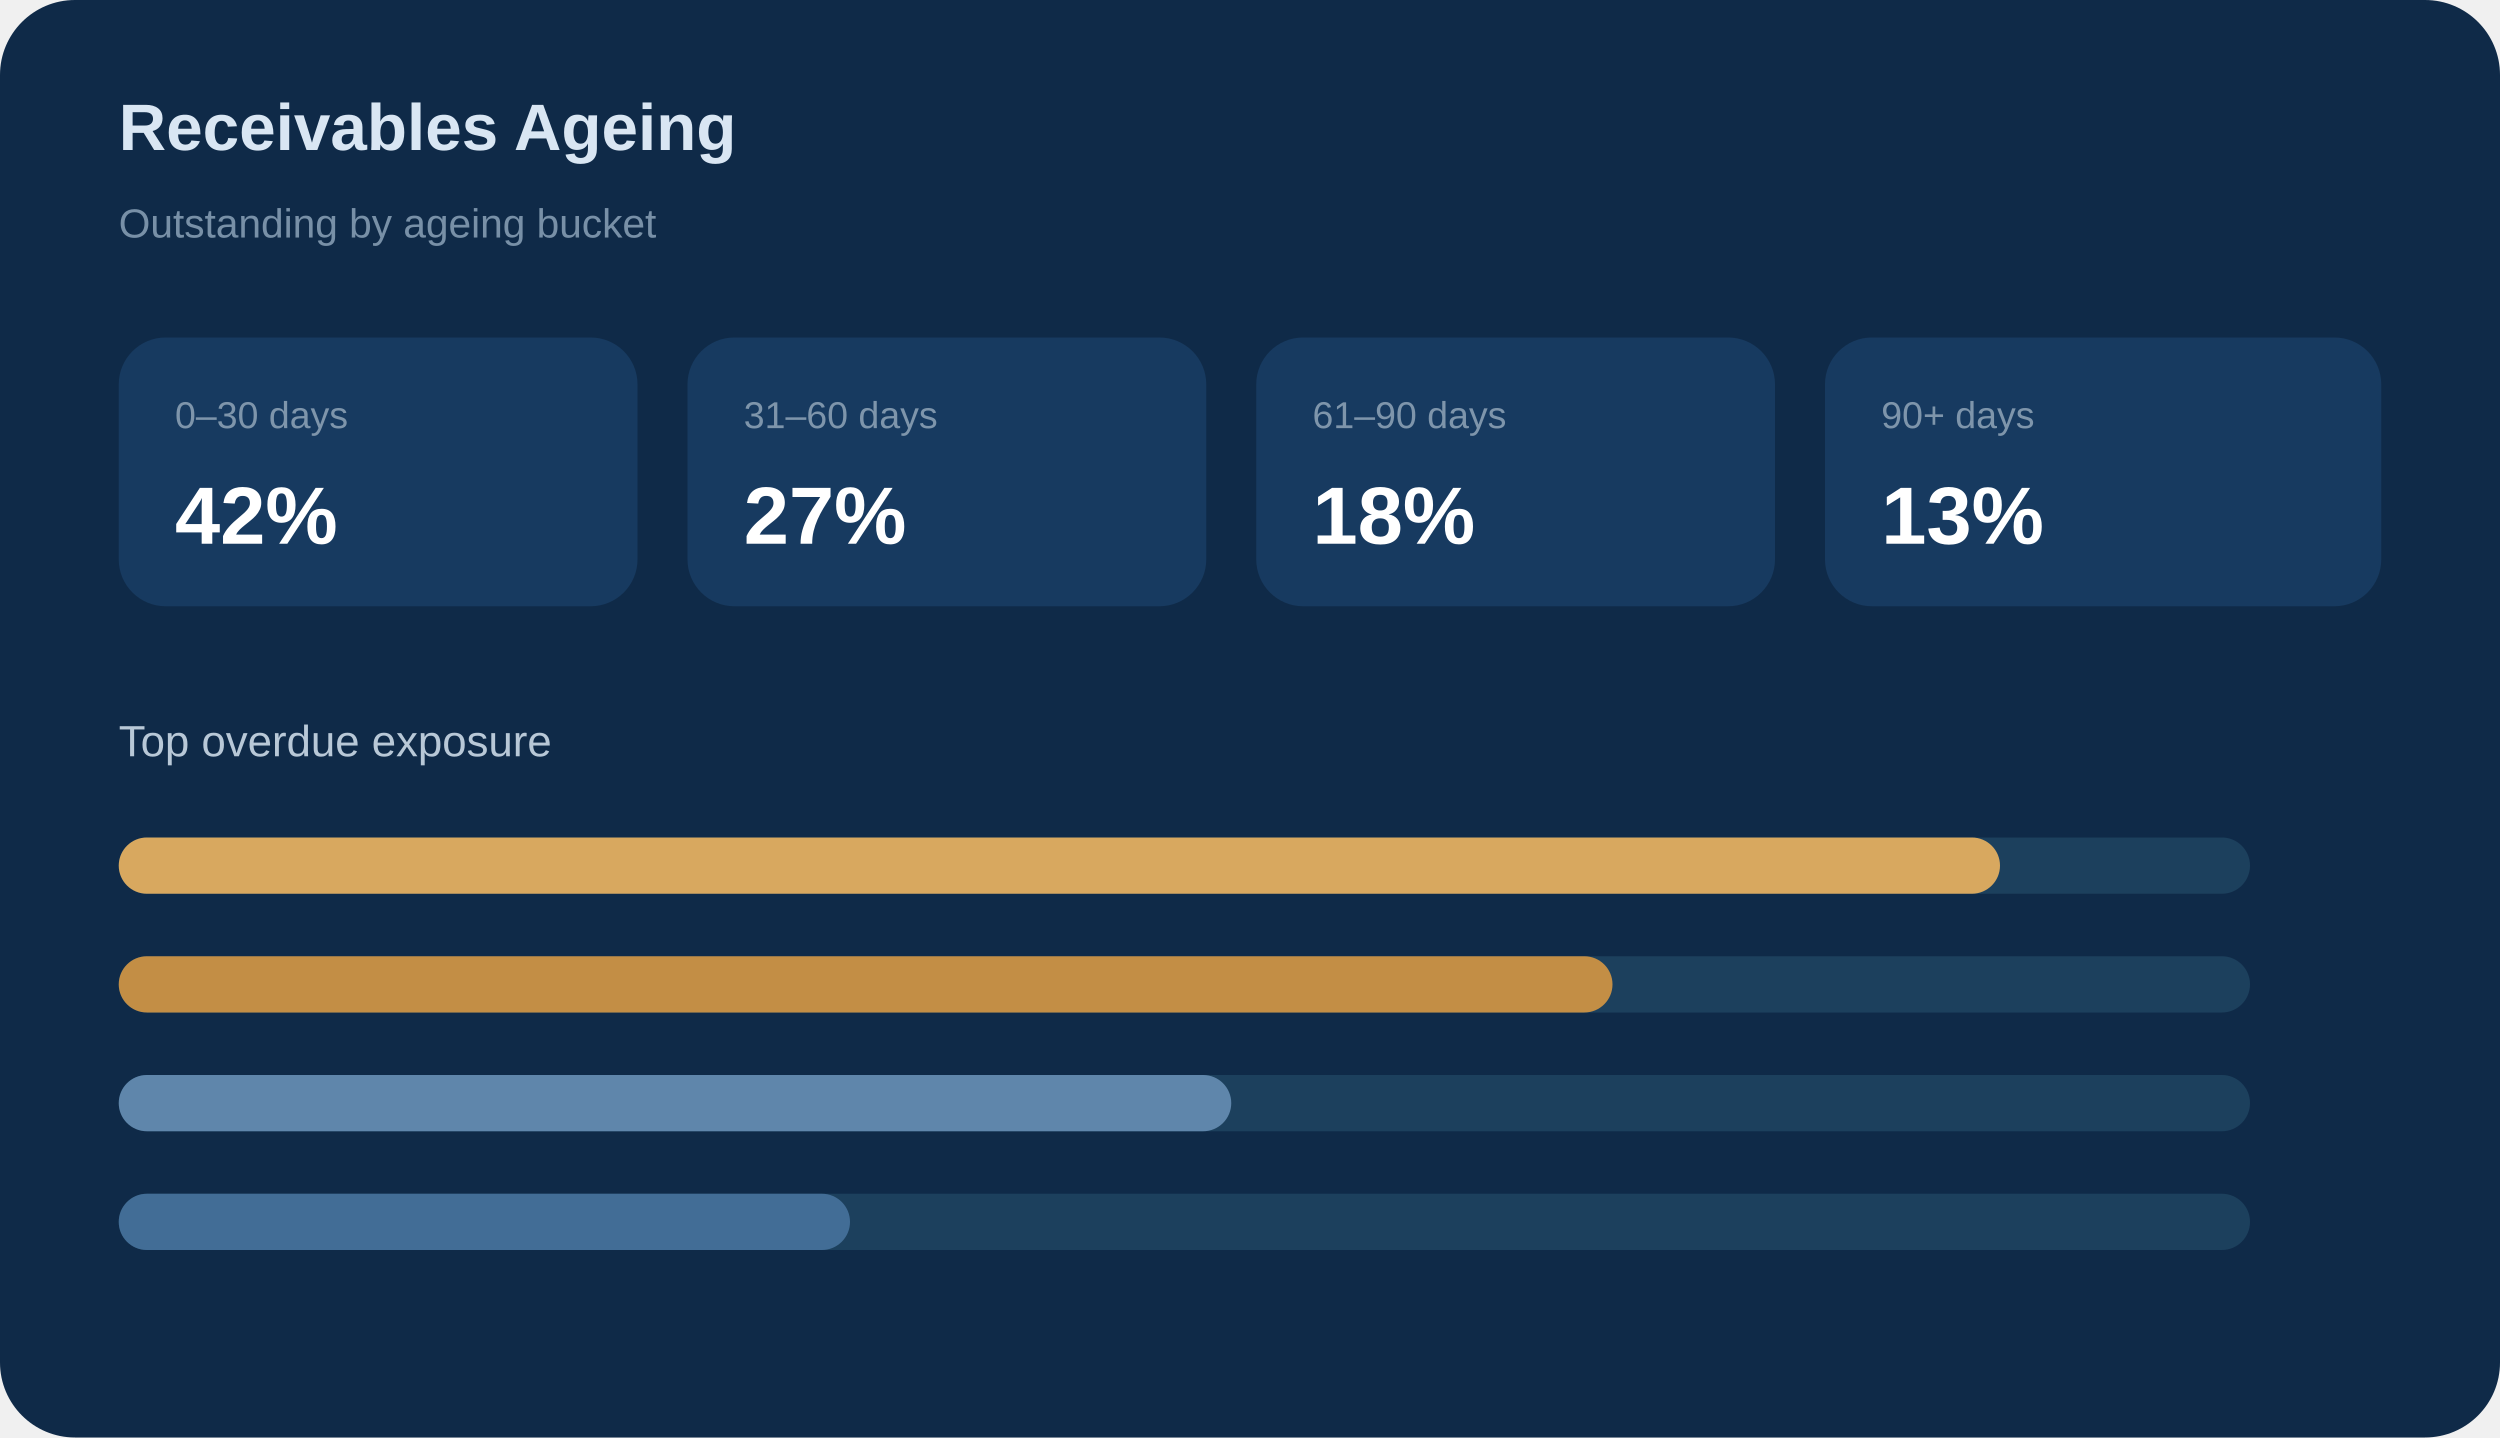
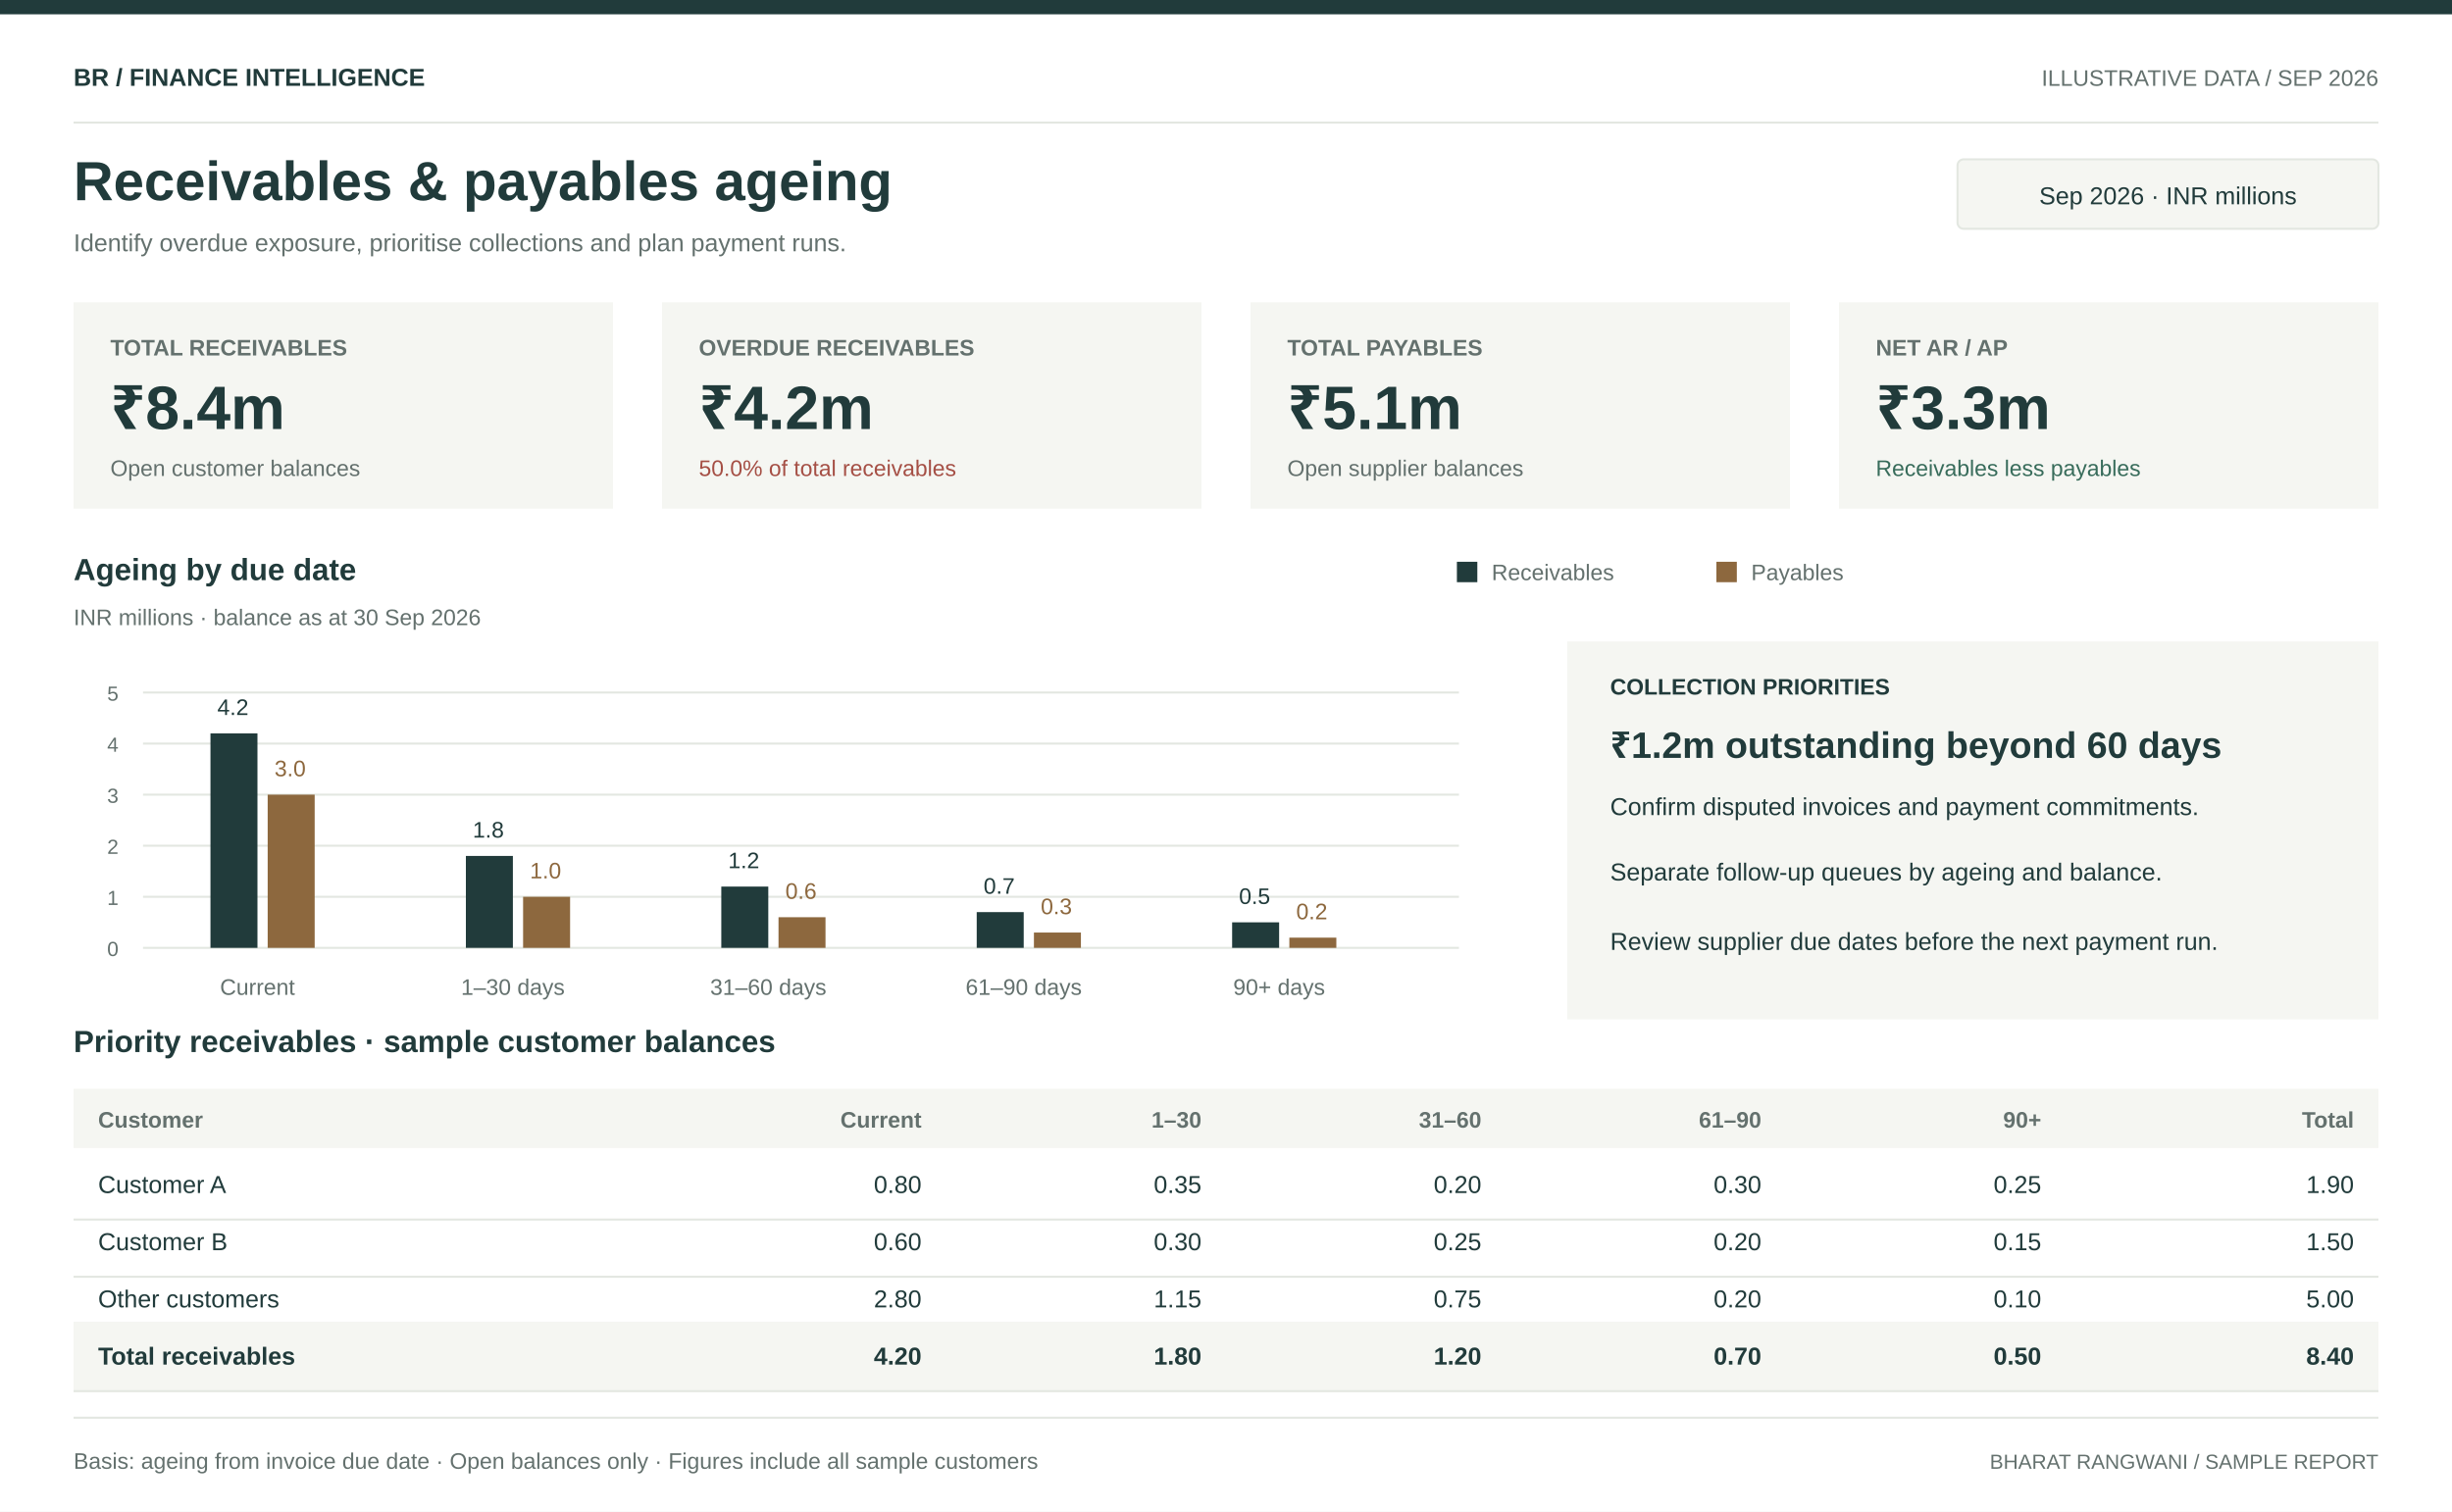
- <svg xmlns="http://www.w3.org/2000/svg" viewBox="0 0 800 460">
-   <rect width="800" height="460" rx="24" fill="#0f2a48" />
-   <text x="38" y="48" fill="#d9e6f3" font-family="Arial" font-size="21" font-weight="700">Receivables Ageing</text>
-   <text x="38" y="76" fill="#7890a7" font-family="Arial" font-size="13">Outstanding by ageing bucket</text>
-   <g font-family="Arial">
-     <rect x="38" y="108" width="166" height="86" rx="15" fill="#173a60" />
-     <text x="56" y="137" fill="#7e95ab" font-size="12">0–30 days</text>
-     <text x="56" y="174" fill="#fff" font-size="26" font-weight="700">42%</text>
-     <rect x="220" y="108" width="166" height="86" rx="15" fill="#173a60" />
-     <text x="238" y="137" fill="#7e95ab" font-size="12">31–60 days</text>
-     <text x="238" y="174" fill="#fff" font-size="26" font-weight="700">27%</text>
-     <rect x="402" y="108" width="166" height="86" rx="15" fill="#173a60" />
-     <text x="420" y="137" fill="#7e95ab" font-size="12">61–90 days</text>
-     <text x="420" y="174" fill="#fff" font-size="26" font-weight="700">18%</text>
-     <rect x="584" y="108" width="178" height="86" rx="15" fill="#173a60" />
-     <text x="602" y="137" fill="#7e95ab" font-size="12">90+ days</text>
-     <text x="602" y="174" fill="#fff" font-size="26" font-weight="700">13%</text>
+ <svg xmlns="http://www.w3.org/2000/svg" viewBox="0 0 1200 740" role="img">
+   <g font-family="Arial, sans-serif">
+     <rect x="0" y="0" width="1200" height="740" rx="0" fill="#fff" stroke="none" />
+     <rect x="0" y="0" width="1200" height="7" rx="0" fill="#213b3b" stroke="none" />
+     <text x="36" y="42" font-size="12" fill="#213b3b" font-weight="700" text-anchor="start">BR / FINANCE INTELLIGENCE</text>
+     <text x="1164" y="42" font-size="11" fill="#64716e" font-weight="400" text-anchor="end">ILLUSTRATIVE DATA  /  SEP 2026</text>
+     <line x1="36" y1="60" x2="1164" y2="60" stroke="#e3e7e1" stroke-width="1" stroke-dasharray="" />
+     <text x="36" y="98" font-size="27" fill="#213b3b" font-weight="600" text-anchor="start">Receivables &amp; payables ageing</text>
+     <text x="36" y="123" font-size="12" fill="#64716e" font-weight="400" text-anchor="start">Identify overdue exposure, prioritise collections and plan payment runs.</text>
+     <rect x="958" y="78" width="206" height="34" rx="3" fill="#f5f6f2" stroke="#e3e7e1" />
+     <text x="1061" y="100" font-size="12" fill="#213b3b" font-weight="400" text-anchor="middle">Sep 2026  ·  INR millions</text>
+     <rect x="36" y="148" width="264" height="101" rx="0" fill="#f5f6f2" stroke="none" />
+     <text x="54" y="174" font-size="11" fill="#64716e" font-weight="600" text-anchor="start">TOTAL RECEIVABLES</text>
+     <text x="54" y="210" font-size="30" fill="#213b3b" font-weight="600" text-anchor="start">₹8.4m</text>
+     <text x="54" y="233" font-size="11" fill="#64716e" font-weight="400" text-anchor="start">Open customer balances</text>
+     <rect x="324" y="148" width="264" height="101" rx="0" fill="#f5f6f2" stroke="none" />
+     <text x="342" y="174" font-size="11" fill="#64716e" font-weight="600" text-anchor="start">OVERDUE RECEIVABLES</text>
+     <text x="342" y="210" font-size="30" fill="#213b3b" font-weight="600" text-anchor="start">₹4.2m</text>
+     <text x="342" y="233" font-size="11" fill="#a54f45" font-weight="400" text-anchor="start">50.0% of total receivables</text>
+     <rect x="612" y="148" width="264" height="101" rx="0" fill="#f5f6f2" stroke="none" />
+     <text x="630" y="174" font-size="11" fill="#64716e" font-weight="600" text-anchor="start">TOTAL PAYABLES</text>
+     <text x="630" y="210" font-size="30" fill="#213b3b" font-weight="600" text-anchor="start">₹5.1m</text>
+     <text x="630" y="233" font-size="11" fill="#64716e" font-weight="400" text-anchor="start">Open supplier balances</text>
+     <rect x="900" y="148" width="264" height="101" rx="0" fill="#f5f6f2" stroke="none" />
+     <text x="918" y="174" font-size="11" fill="#64716e" font-weight="600" text-anchor="start">NET AR / AP</text>
+     <text x="918" y="210" font-size="30" fill="#213b3b" font-weight="600" text-anchor="start">₹3.3m</text>
+     <text x="918" y="233" font-size="11" fill="#386c5b" font-weight="400" text-anchor="start">Receivables less payables</text>
+     <text x="36" y="284" font-size="15" fill="#213b3b" font-weight="600" text-anchor="start">Ageing by due date</text>
+     <text x="36" y="306" font-size="11" fill="#64716e" font-weight="400" text-anchor="start">INR millions · balance as at 30 Sep 2026</text>
+     <rect x="713" y="275" width="10" height="10" rx="0" fill="#213b3b" stroke="none" />
+     <text x="730" y="284" font-size="11" fill="#64716e" font-weight="400" text-anchor="start">Receivables</text>
+     <rect x="840" y="275" width="10" height="10" rx="0" fill="#8d683e" stroke="none" />
+     <text x="857" y="284" font-size="11" fill="#64716e" font-weight="400" text-anchor="start">Payables</text>
+     <line x1="70" y1="464" x2="714" y2="464" stroke="#e3e7e1" stroke-width="1" stroke-dasharray="" />
+     <text x="58" y="468" font-size="10" fill="#64716e" font-weight="400" text-anchor="end">0</text>
+     <line x1="70" y1="439" x2="714" y2="439" stroke="#e3e7e1" stroke-width="1" stroke-dasharray="" />
+     <text x="58" y="443" font-size="10" fill="#64716e" font-weight="400" text-anchor="end">1</text>
+     <line x1="70" y1="414" x2="714" y2="414" stroke="#e3e7e1" stroke-width="1" stroke-dasharray="" />
+     <text x="58" y="418" font-size="10" fill="#64716e" font-weight="400" text-anchor="end">2</text>
+     <line x1="70" y1="389" x2="714" y2="389" stroke="#e3e7e1" stroke-width="1" stroke-dasharray="" />
+     <text x="58" y="393" font-size="10" fill="#64716e" font-weight="400" text-anchor="end">3</text>
+     <line x1="70" y1="364" x2="714" y2="364" stroke="#e3e7e1" stroke-width="1" stroke-dasharray="" />
+     <text x="58" y="368" font-size="10" fill="#64716e" font-weight="400" text-anchor="end">4</text>
+     <line x1="70" y1="339" x2="714" y2="339" stroke="#e3e7e1" stroke-width="1" stroke-dasharray="" />
+     <text x="58" y="343" font-size="10" fill="#64716e" font-weight="400" text-anchor="end">5</text>
+     <rect x="103" y="359.0" width="23" height="105.0" rx="0" fill="#213b3b" stroke="none" />
+     <rect x="131" y="389" width="23" height="75" rx="0" fill="#8d683e" stroke="none" />
+     <text x="114" y="350.0" font-size="11" fill="#213b3b" font-weight="400" text-anchor="middle">4.2</text>
+     <text x="142" y="380" font-size="11" fill="#8d683e" font-weight="400" text-anchor="middle">3.0</text>
+     <text x="126" y="487" font-size="11" fill="#64716e" font-weight="400" text-anchor="middle">Current</text>
+     <rect x="228" y="419.0" width="23" height="45.0" rx="0" fill="#213b3b" stroke="none" />
+     <rect x="256" y="439" width="23" height="25" rx="0" fill="#8d683e" stroke="none" />
+     <text x="239" y="410.0" font-size="11" fill="#213b3b" font-weight="400" text-anchor="middle">1.8</text>
+     <text x="267" y="430" font-size="11" fill="#8d683e" font-weight="400" text-anchor="middle">1.0</text>
+     <text x="251" y="487" font-size="11" fill="#64716e" font-weight="400" text-anchor="middle">1–30 days</text>
+     <rect x="353" y="434.0" width="23" height="30.0" rx="0" fill="#213b3b" stroke="none" />
+     <rect x="381" y="449.0" width="23" height="15.0" rx="0" fill="#8d683e" stroke="none" />
+     <text x="364" y="425.0" font-size="11" fill="#213b3b" font-weight="400" text-anchor="middle">1.2</text>
+     <text x="392" y="440.0" font-size="11" fill="#8d683e" font-weight="400" text-anchor="middle">0.6</text>
+     <text x="376" y="487" font-size="11" fill="#64716e" font-weight="400" text-anchor="middle">31–60 days</text>
+     <rect x="478" y="446.5" width="23" height="17.5" rx="0" fill="#213b3b" stroke="none" />
+     <rect x="506" y="456.5" width="23" height="7.5" rx="0" fill="#8d683e" stroke="none" />
+     <text x="489" y="437.5" font-size="11" fill="#213b3b" font-weight="400" text-anchor="middle">0.7</text>
+     <text x="517" y="447.5" font-size="11" fill="#8d683e" font-weight="400" text-anchor="middle">0.3</text>
+     <text x="501" y="487" font-size="11" fill="#64716e" font-weight="400" text-anchor="middle">61–90 days</text>
+     <rect x="603" y="451.5" width="23" height="12.5" rx="0" fill="#213b3b" stroke="none" />
+     <rect x="631" y="459.0" width="23" height="5.0" rx="0" fill="#8d683e" stroke="none" />
+     <text x="614" y="442.5" font-size="11" fill="#213b3b" font-weight="400" text-anchor="middle">0.5</text>
+     <text x="642" y="450.0" font-size="11" fill="#8d683e" font-weight="400" text-anchor="middle">0.2</text>
+     <text x="626" y="487" font-size="11" fill="#64716e" font-weight="400" text-anchor="middle">90+ days</text>
+     <rect x="767" y="314" width="397" height="185" rx="0" fill="#f5f6f2" stroke="none" />
+     <text x="788" y="340" font-size="11" fill="#213b3b" font-weight="600" text-anchor="start">COLLECTION PRIORITIES</text>
+     <text x="788" y="371" font-size="18" fill="#213b3b" font-weight="600" text-anchor="start">₹1.2m outstanding beyond 60 days</text>
+     <text x="788" y="399" font-size="12" fill="#213b3b" font-weight="400" text-anchor="start">Confirm disputed invoices and payment commitments.</text>
+     <text x="788" y="431" font-size="12" fill="#213b3b" font-weight="400" text-anchor="start">Separate follow-up queues by ageing and balance.</text>
+     <text x="788" y="465" font-size="12" fill="#213b3b" font-weight="400" text-anchor="start">Review supplier due dates before the next payment run.</text>
+     <text x="36" y="515" font-size="15" fill="#213b3b" font-weight="600" text-anchor="start">Priority receivables · sample customer balances</text>
+     <rect x="36" y="533" width="1128" height="29" rx="0" fill="#f5f6f2" stroke="none" />
+     <text x="48" y="552" font-size="11" fill="#64716e" font-weight="600" text-anchor="start">Customer</text>
+     <text x="451" y="552" font-size="11" fill="#64716e" font-weight="600" text-anchor="end">Current</text>
+     <text x="588" y="552" font-size="11" fill="#64716e" font-weight="600" text-anchor="end">1–30</text>
+     <text x="725" y="552" font-size="11" fill="#64716e" font-weight="600" text-anchor="end">31–60</text>
+     <text x="862" y="552" font-size="11" fill="#64716e" font-weight="600" text-anchor="end">61–90</text>
+     <text x="999" y="552" font-size="11" fill="#64716e" font-weight="600" text-anchor="end">90+</text>
+     <text x="1152" y="552" font-size="11" fill="#64716e" font-weight="600" text-anchor="end">Total</text>
+     <text x="48" y="584" font-size="12" fill="#213b3b" font-weight="400" text-anchor="start">Customer A</text>
+     <text x="451" y="584" font-size="12" fill="#213b3b" font-weight="400" text-anchor="end">0.80</text>
+     <text x="588" y="584" font-size="12" fill="#213b3b" font-weight="400" text-anchor="end">0.35</text>
+     <text x="725" y="584" font-size="12" fill="#213b3b" font-weight="400" text-anchor="end">0.20</text>
+     <text x="862" y="584" font-size="12" fill="#213b3b" font-weight="400" text-anchor="end">0.30</text>
+     <text x="999" y="584" font-size="12" fill="#213b3b" font-weight="400" text-anchor="end">0.25</text>
+     <text x="1152" y="584" font-size="12" fill="#213b3b" font-weight="400" text-anchor="end">1.90</text>
+     <line x1="36" y1="597" x2="1164" y2="597" stroke="#e3e7e1" stroke-width="1" stroke-dasharray="" />
+     <text x="48" y="612" font-size="12" fill="#213b3b" font-weight="400" text-anchor="start">Customer B</text>
+     <text x="451" y="612" font-size="12" fill="#213b3b" font-weight="400" text-anchor="end">0.60</text>
+     <text x="588" y="612" font-size="12" fill="#213b3b" font-weight="400" text-anchor="end">0.30</text>
+     <text x="725" y="612" font-size="12" fill="#213b3b" font-weight="400" text-anchor="end">0.25</text>
+     <text x="862" y="612" font-size="12" fill="#213b3b" font-weight="400" text-anchor="end">0.20</text>
+     <text x="999" y="612" font-size="12" fill="#213b3b" font-weight="400" text-anchor="end">0.15</text>
+     <text x="1152" y="612" font-size="12" fill="#213b3b" font-weight="400" text-anchor="end">1.50</text>
+     <line x1="36" y1="625" x2="1164" y2="625" stroke="#e3e7e1" stroke-width="1" stroke-dasharray="" />
+     <text x="48" y="640" font-size="12" fill="#213b3b" font-weight="400" text-anchor="start">Other customers</text>
+     <text x="451" y="640" font-size="12" fill="#213b3b" font-weight="400" text-anchor="end">2.80</text>
+     <text x="588" y="640" font-size="12" fill="#213b3b" font-weight="400" text-anchor="end">1.15</text>
+     <text x="725" y="640" font-size="12" fill="#213b3b" font-weight="400" text-anchor="end">0.75</text>
+     <text x="862" y="640" font-size="12" fill="#213b3b" font-weight="400" text-anchor="end">0.20</text>
+     <text x="999" y="640" font-size="12" fill="#213b3b" font-weight="400" text-anchor="end">0.10</text>
+     <text x="1152" y="640" font-size="12" fill="#213b3b" font-weight="400" text-anchor="end">5.00</text>
+     <line x1="36" y1="653" x2="1164" y2="653" stroke="#e3e7e1" stroke-width="1" stroke-dasharray="" />
+     <rect x="36" y="647" width="1128" height="34" rx="0" fill="#f5f6f2" stroke="none" />
+     <text x="48" y="668" font-size="12" fill="#213b3b" font-weight="600" text-anchor="start">Total receivables</text>
+     <text x="451" y="668" font-size="12" fill="#213b3b" font-weight="600" text-anchor="end">4.20</text>
+     <text x="588" y="668" font-size="12" fill="#213b3b" font-weight="600" text-anchor="end">1.80</text>
+     <text x="725" y="668" font-size="12" fill="#213b3b" font-weight="600" text-anchor="end">1.20</text>
+     <text x="862" y="668" font-size="12" fill="#213b3b" font-weight="600" text-anchor="end">0.70</text>
+     <text x="999" y="668" font-size="12" fill="#213b3b" font-weight="600" text-anchor="end">0.50</text>
+     <text x="1152" y="668" font-size="12" fill="#213b3b" font-weight="600" text-anchor="end">8.40</text>
+     <line x1="36" y1="681" x2="1164" y2="681" stroke="#e3e7e1" stroke-width="1" stroke-dasharray="" />
+     <line x1="36" y1="694" x2="1164" y2="694" stroke="#e3e7e1" stroke-width="1" stroke-dasharray="" />
+     <text x="36" y="719" font-size="11" fill="#64716e" font-weight="400" text-anchor="start">Basis: ageing from invoice due date · Open balances only · Figures include all sample customers</text>
+     <text x="1164" y="719" font-size="10" fill="#64716e" font-weight="400" text-anchor="end">BHARAT RANGWANI  /  SAMPLE REPORT</text>
  </g>
-   <text x="38" y="242" fill="#b8c8d7" font-family="Arial" font-size="14">Top overdue exposure</text>
-   <rect x="38" y="268" width="682" height="18" rx="9" fill="#1c405d" />
-   <rect x="38" y="268" width="602" height="18" rx="9" fill="#d8a85f" />
-   <rect x="38" y="306" width="682" height="18" rx="9" fill="#1c405d" />
-   <rect x="38" y="306" width="478" height="18" rx="9" fill="#c38e45" />
-   <rect x="38" y="344" width="682" height="18" rx="9" fill="#1c405d" />
-   <rect x="38" y="344" width="356" height="18" rx="9" fill="#5f86ab" />
-   <rect x="38" y="382" width="682" height="18" rx="9" fill="#1c405d" />
-   <rect x="38" y="382" width="234" height="18" rx="9" fill="#426d96" />
</svg>
